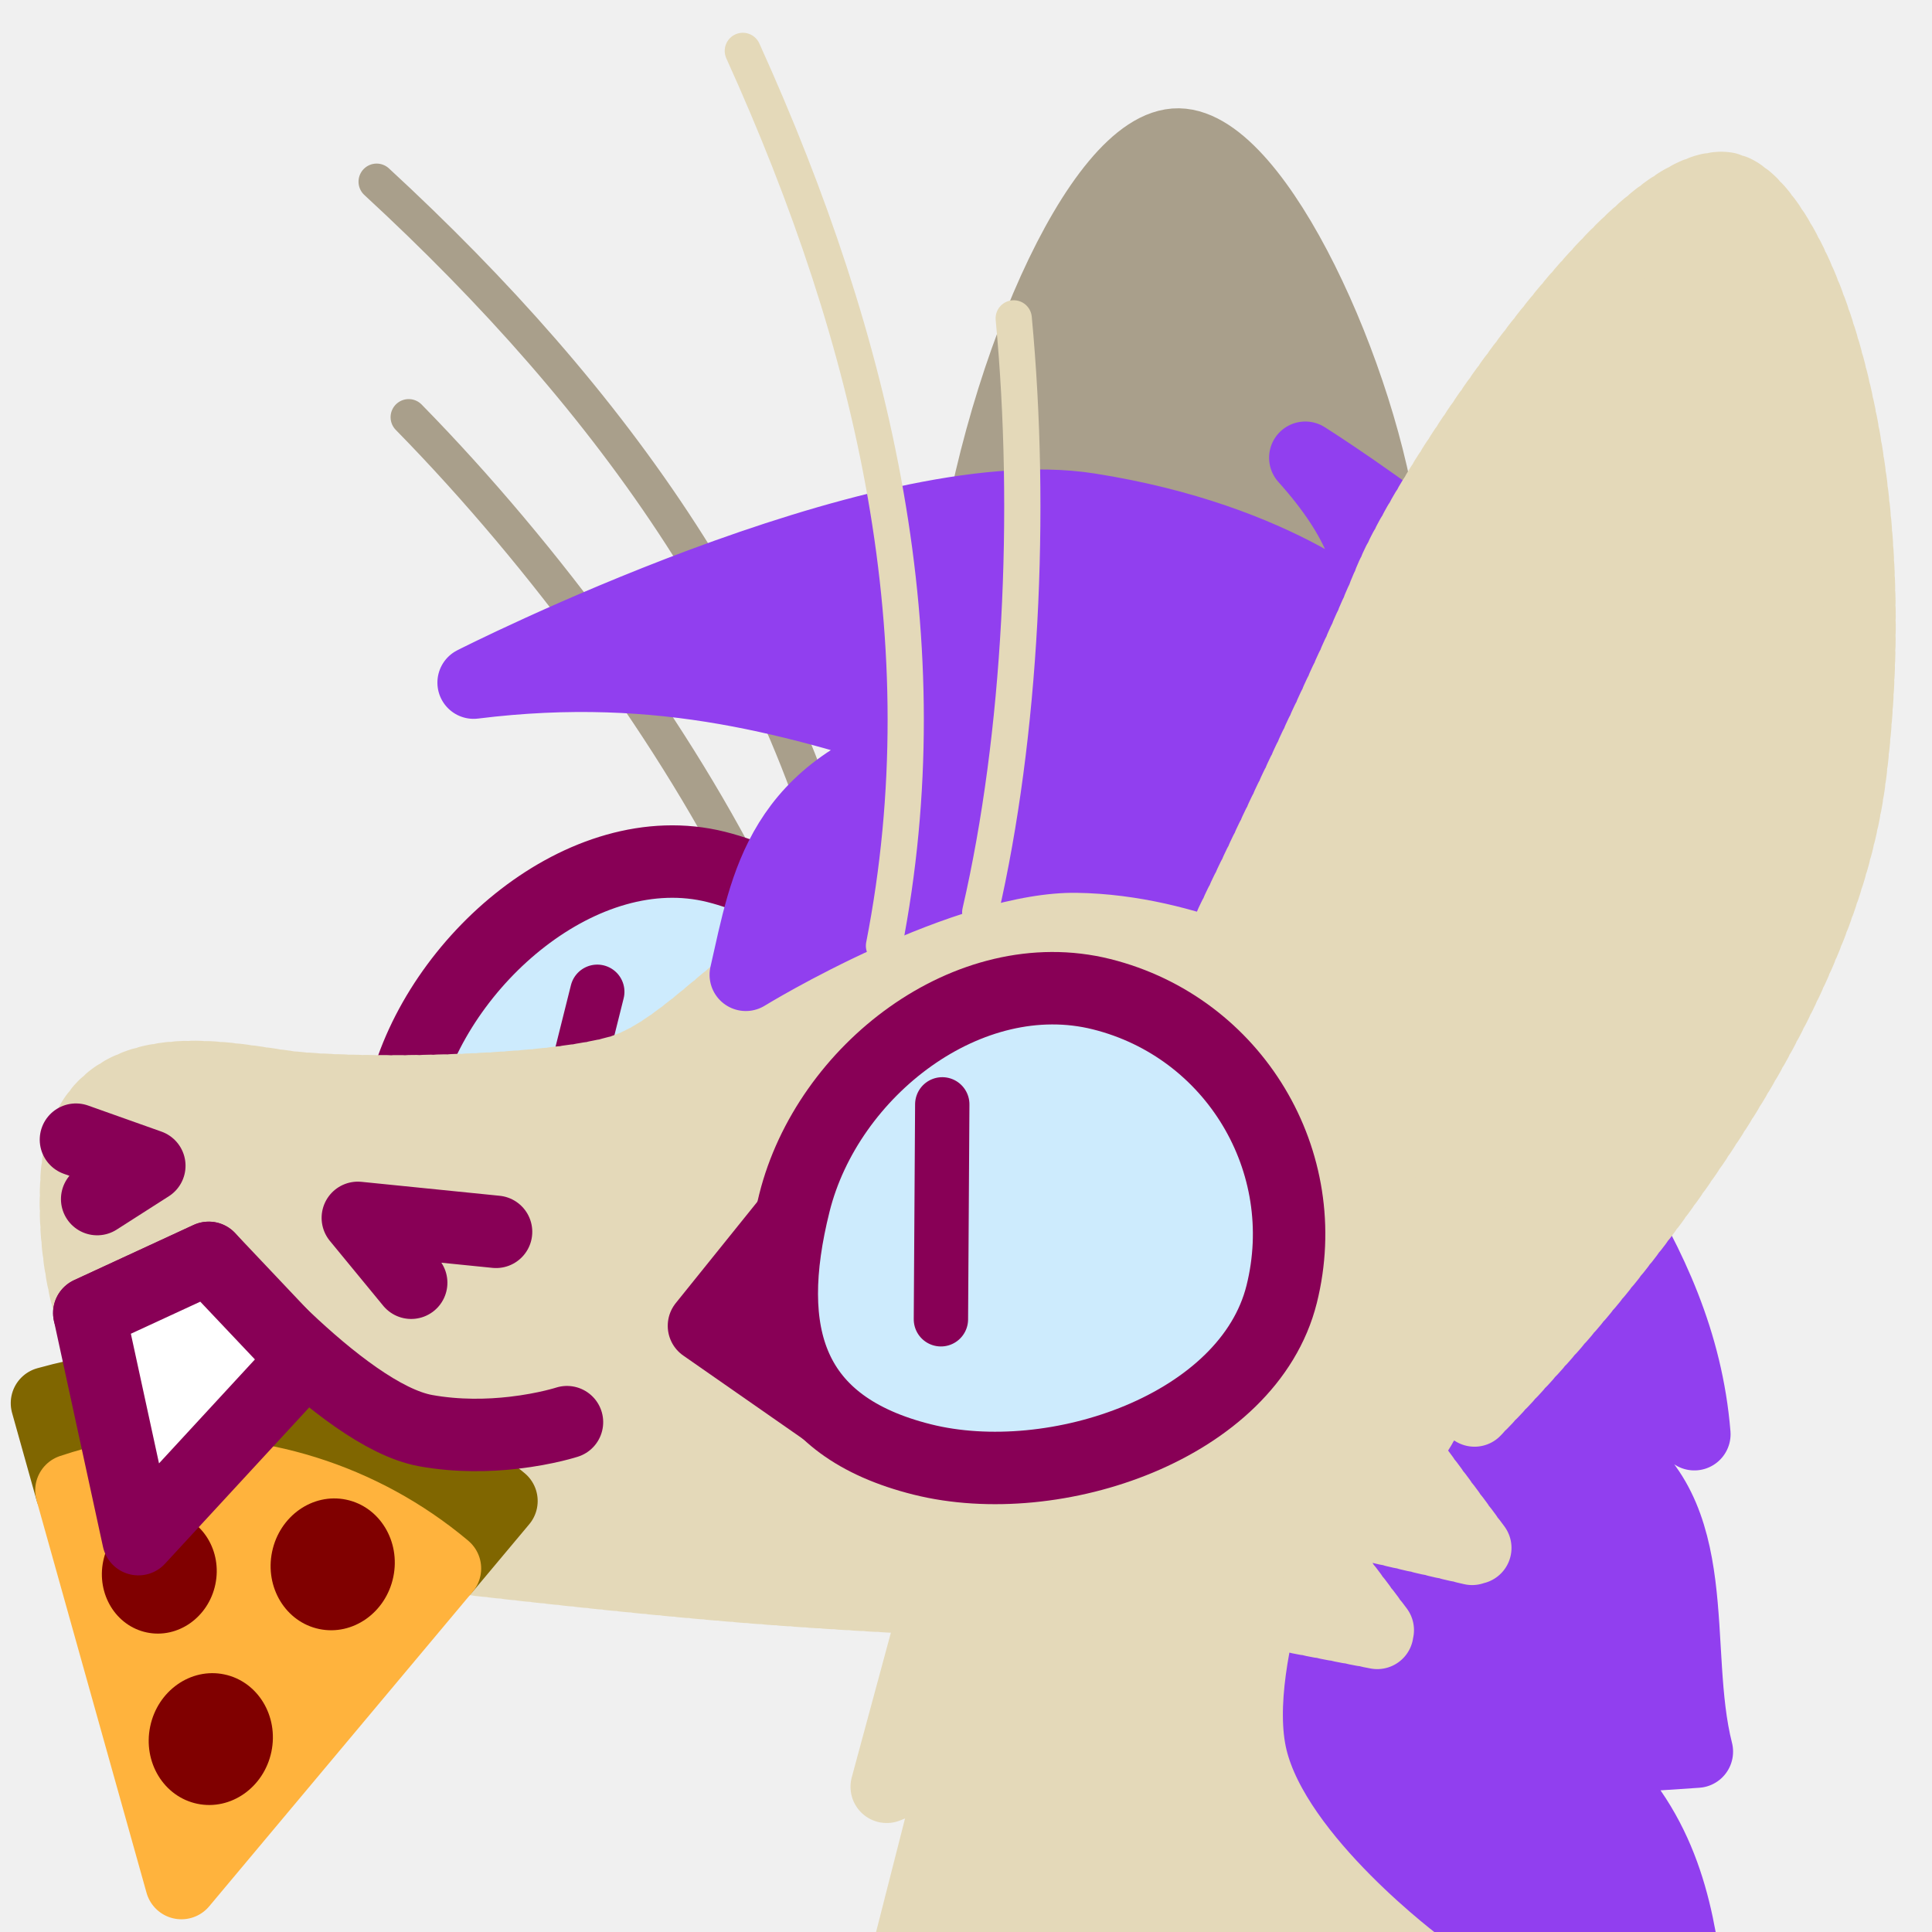
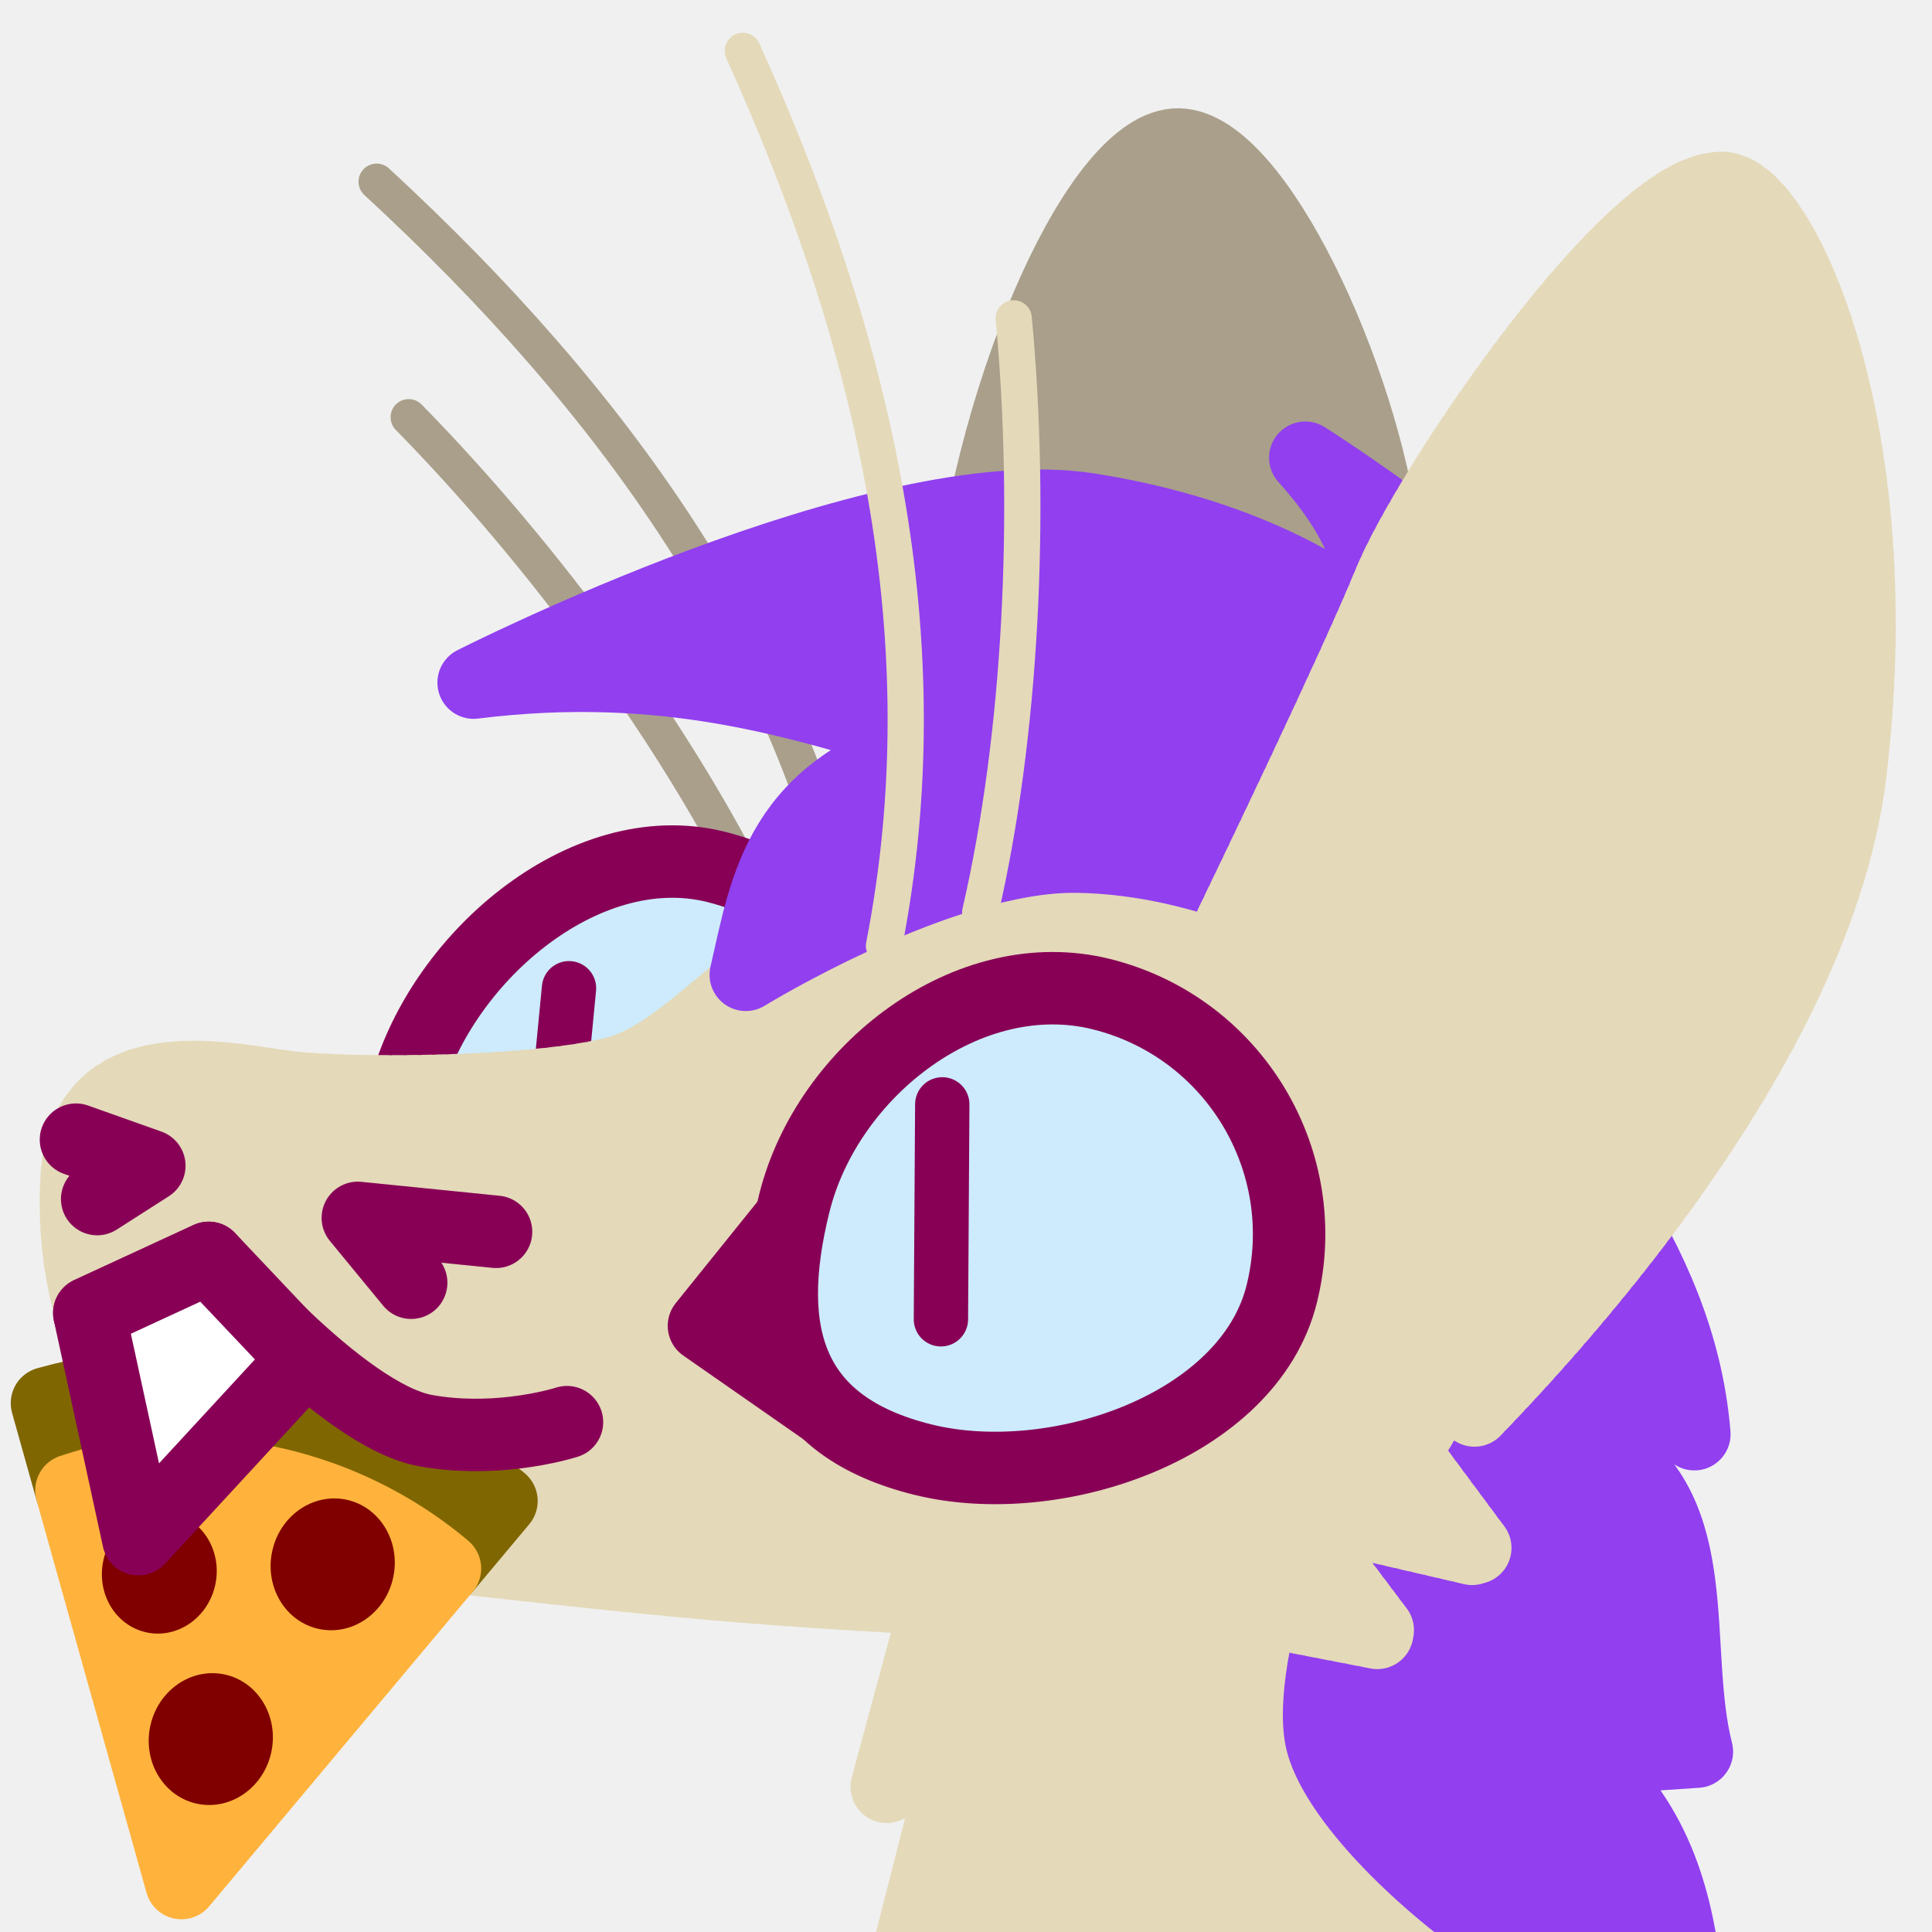
<svg xmlns="http://www.w3.org/2000/svg" version="1.1" id="svg824" width="1706.667" height="1706.667" viewBox="0 0 1706.667 1706.667">
  <defs id="defs828" />
  <g id="layer1" style="display:inline">
    <path style="display:inline;fill:#913fef;stroke:#913fef;stroke-width:64;stroke-linecap:round;stroke-linejoin:round;-inkscape-stroke:none;paint-order:fill markers stroke;stop-color:#000000" d="m 1298.031,865.098 c 70.798,131.454 185.382,239.025 198.706,401.828 -29.438,-19.135 -55.932,-14.719 -79.483,13.247 91.022,54.7 58.514,175.917 81.69,267.15 l -99.353,6.624 c 66.759,58.919 81.773,128.186 90.522,198.706 l -494.507,2.208 c -24.38,-41.481 23.115,-208.563 66.236,-227.044 0,0 3.379,-20.015 -75.353,-9.455 C 1015.23,1271.09 1172.184,1096.186 1298.031,865.098 Z" id="path3091" />
    <path style="opacity:1;fill:#e4d9b9;fill-opacity:1;stroke:#e4d9b9;stroke-width:64;stroke-linecap:round;stroke-linejoin:round;stroke-miterlimit:4;stroke-dasharray:none;stroke-dashoffset:0;stroke-opacity:1;paint-order:fill markers stroke;stop-color:#000000" d="m 848.093,1338.888 -64.785,239.508 62.822,-25.521 -51.043,200.244 459.384,-15.705 c 0,0 -127.607,-94.233 -149.202,-184.539 -21.595,-90.306 51.043,-253.25 51.043,-253.25 z" id="path3340" />
    <g id="g12988" transform="rotate(14.03742,864.68,1035.706)">
      <path style="display:inline;fill:none;fill-opacity:1;stroke:#a99f8b;stroke-width:32;stroke-linecap:round;stroke-linejoin:round;stroke-miterlimit:4;stroke-dasharray:none;stroke-dashoffset:0;stroke-opacity:1;paint-order:fill markers stroke;stop-color:#000000" d="m 214.247,510.634 c 146.957,90.167 298.173,215.743 401.657,338.766" id="path6280-0-6" />
      <path style="display:inline;fill:none;fill-opacity:1;stroke:#a99f8b;stroke-width:32;stroke-linecap:round;stroke-linejoin:round;stroke-miterlimit:4;stroke-dasharray:none;stroke-dashoffset:0;stroke-opacity:1;paint-order:fill markers stroke;stop-color:#000000" d="M 136.307,315.67 C 386.364,452.289 592.003,626.13 711.506,872.152" id="path6280-3" />
      <g id="g12997">
        <path id="path1915-9" style="display:inline;fill:#cdebfd;stroke:#880056;stroke-width:64;stroke-linecap:round;stroke-linejoin:round;paint-order:fill markers stroke;stop-color:#000000" d="m 792.618,1048.728 c 10e-6,120.717 -155.86,218.577 -276.577,218.577 -120.717,0 -160.577,-55.86 -160.577,-176.577 0,-120.717 97.86,-260.577 218.577,-260.577 120.717,0 218.577,97.86 218.577,218.577 z" />
-         <path style="opacity:1;fill:#ffffff;fill-opacity:1;stroke:#880056;stroke-width:48;stroke-linecap:round;stroke-linejoin:round;stroke-miterlimit:4;stroke-dasharray:none;stroke-dashoffset:0;stroke-opacity:1;paint-order:fill markers stroke;stop-color:#000000" d="M 498.974,962.622 V 1132.626" id="path2372" />
+         <path style="opacity:1;fill:#ffffff;fill-opacity:1;stroke:#880056;stroke-width:48;stroke-linecap:round;stroke-linejoin:round;stroke-miterlimit:4;stroke-dasharray:none;stroke-dashoffset:0;stroke-opacity:1;paint-order:fill markers stroke;stop-color:#000000" d="m 473.983,965.652 24.99,166.975" id="path2372" />
      </g>
      <path style="opacity:1;fill:#a99f8b;fill-opacity:1;stroke:#a99f8b;stroke-width:64;stroke-linecap:round;stroke-miterlimit:4;stroke-dasharray:none;stroke-dashoffset:0;stroke-opacity:1;paint-order:fill markers stroke;stop-color:#000000" d="m 834.171,894.549 c 0,0 -75.393,-160.403 -99.507,-341.537 -26.528,-199.265 14.089,-425.401 80.873,-441.019 66.784,-15.618 208.006,160.036 259.205,292.512 51.199,132.475 69.033,440.632 69.033,440.632 z" id="path1640" />
      <path id="path1148" style="display:inline;opacity:1;fill:#e4d9b9;stroke:#e4d9b9;stroke-width:64;stroke-linecap:round;stroke-linejoin:round;stroke-miterlimit:4;stroke-dasharray:6.4, 6.4;stroke-dashoffset:0;stroke-opacity:1;paint-order:fill markers stroke;stop-color:#000000" d="m 1299.055,1153.559 c 0,0 -0.108,-10.821 -0.951,-28.418 -0.422,-8.799 -1.026,-19.291 -1.895,-30.973 -0.869,-11.681 -2,-24.552 -3.473,-38.105 -1.473,-13.553 -3.289,-27.788 -5.523,-42.201 -2.235,-14.413 -4.889,-29.005 -8.043,-43.268 -1.577,-7.131 -3.279,-14.182 -5.115,-21.086 -1.836,-6.904 -3.807,-13.662 -5.922,-20.213 -2.115,-6.551 -4.373,-12.892 -6.787,-18.963 -2.414,-6.071 -4.983,-11.87 -7.715,-17.334 -2.732,-5.464 -5.935,-10.786 -9.539,-15.961 -3.604,-5.175 -7.611,-10.205 -11.949,-15.084 -4.338,-4.879 -9.007,-9.609 -13.94,-14.186 -4.932,-4.576 -10.126,-8.999 -15.514,-13.266 -5.387,-4.266 -10.967,-8.375 -16.67,-12.324 -5.703,-3.949 -11.53,-7.738 -17.41,-11.363 -11.761,-7.251 -23.737,-13.847 -35.371,-19.76 -11.634,-5.913 -22.926,-11.142 -33.32,-15.66 -10.395,-4.519 -19.891,-8.326 -27.934,-11.395 -16.085,-6.137 -26.354,-9.318 -26.354,-9.318 -106.831,-15.988 -232.175,6.969 -312.625,60.014 -101.267,66.77 -136.887,176.629 -198.707,211.955 -61.82,35.325 -225.2,77.273 -280.396,83.897 -55.196,6.623 -183.25,6.625 -161.172,123.641 22.078,117.016 112.599,282.605 377.541,247.279 264.942,-35.326 313.515,-44.157 536.508,-88.314 22.897,-4.534 53.848,-18.32 86.828,-36.947 l 213.871,-11.428 -92.926,-75.256 c 5.358,-4.84 10.6,-9.718 15.633,-14.637 l 142.076,-2.375 -84.881,-69.668 c 3.481,-6.554 6.481,-13.021 8.627,-19.307 1.052,-3.082 2.033,-6.627 3.047,-9.977 z" />
      <path style="display:inline;fill:#913fef;stroke:#913fef;stroke-width:64;stroke-linecap:round;stroke-linejoin:round;-inkscape-stroke:none;paint-order:fill markers stroke;stop-color:#000000" d="M 880.931,744.045 C 763.916,771.643 622.613,916.257 622.613,916.257 620.953,833.211 611.28,749.437 735.213,677.809 c -124.695,-7.457 -249.288,-15.117 -408.452,46.365 0,0 303.226,-263.622 490.142,-280.397 172.212,-15.455 264.942,37.533 264.942,37.533 -0.192,-45.683 -31.458,-88.259 -90.522,-128.055 0,0 295.852,97.145 333.385,194.291 37.533,97.145 28.702,167.796 28.702,167.796 l -243.752,34.923 c 0,0 -111.711,-33.819 -228.727,-6.221 z" id="path1637" />
      <g id="g17206" transform="rotate(11.7621,-1427.524,6898.75)">
        <path id="path8777" style="fill:#806600;fill-opacity:1;stroke:#806600;stroke-width:64;stroke-linecap:round;stroke-linejoin:round;stroke-miterlimit:4;stroke-dasharray:none;stroke-opacity:1;paint-order:fill markers stroke;stop-color:#000000" d="m -816.701,718.15 a 440.255,440.255 0 0 0 -205.68,49.43 l 36.859,71.064 a 358.352,358.352 0 0 1 18.535,-10.121 358.352,358.352 0 0 1 47.906,-17.867 358.352,358.352 0 0 1 49.961,-10.867 358.352,358.352 0 0 1 50.998,-3.648 358.352,358.352 0 0 1 17.584,0.432 358.352,358.352 0 0 1 17.541,1.295 358.352,358.352 0 0 1 17.457,2.152 358.352,358.352 0 0 1 17.33,3.006 358.352,358.352 0 0 1 17.16,3.855 358.352,358.352 0 0 1 16.951,4.689 358.352,358.352 0 0 1 16.701,5.518 358.352,358.352 0 0 1 16.41,6.33 358.352,358.352 0 0 1 16.08,7.129 358.352,358.352 0 0 1 15.711,7.908 358.352,358.352 0 0 1 0.76,0.43 l 36.727,-68.523 a 440.255,440.255 0 0 0 -204.992,-52.211 z" transform="rotate(-14.03742,864.68,1035.706)" />
        <path id="path955" style="fill:#ffb33d;fill-opacity:1;stroke:#ffb33d;stroke-width:64;stroke-linecap:round;stroke-linejoin:round;stroke-miterlimit:4;stroke-dasharray:none;stroke-opacity:1;paint-order:fill markers stroke;stop-color:#000000" d="m -648.436,838.885 a 358.352,358.352 0 0 0 -0.76,-0.43 358.352,358.352 0 0 0 -15.711,-7.908 358.352,358.352 0 0 0 -16.08,-7.129 358.352,358.352 0 0 0 -16.41,-6.33 358.352,358.352 0 0 0 -16.701,-5.518 358.352,358.352 0 0 0 -16.951,-4.689 358.352,358.352 0 0 0 -17.16,-3.855 358.352,358.352 0 0 0 -17.33,-3.006 358.352,358.352 0 0 0 -17.457,-2.152 358.352,358.352 0 0 0 -17.541,-1.295 358.352,358.352 0 0 0 -17.584,-0.432 358.352,358.352 0 0 0 -50.998,3.648 358.352,358.352 0 0 0 -49.961,10.867 358.352,358.352 0 0 0 -47.906,17.867 358.352,358.352 0 0 0 -18.535,10.121 l 165.84,319.75 z" transform="rotate(-14.03742,864.68,1035.706)" />
        <ellipse style="fill:#800000;fill-opacity:1;stroke:none;stroke-width:64;stroke-linecap:round;stroke-linejoin:round;stroke-opacity:1;paint-order:fill markers stroke;stop-color:#000000" id="path11519" cx="-1171.748" cy="1072.718" transform="rotate(-14.03742)" rx="50.586" ry="53.997" />
        <ellipse style="display:inline;fill:#800000;fill-opacity:1;stroke:none;stroke-width:64;stroke-linecap:round;stroke-linejoin:round;stroke-opacity:1;paint-order:fill markers stroke;stop-color:#000000" id="path11519-9" cx="-1097.245" cy="1207.408" transform="rotate(-14.03742)" rx="54.685" ry="58.371" />
        <ellipse style="display:inline;fill:#800000;fill-opacity:1;stroke:none;stroke-width:64;stroke-linecap:round;stroke-linejoin:round;stroke-opacity:1;paint-order:fill markers stroke;stop-color:#000000" id="path11519-9-8" cx="-1023.284" cy="1034.333" transform="rotate(-14.03742)" rx="54.685" ry="58.371" />
      </g>
      <path id="path13483" style="display:inline;opacity:1;fill:#e4d9b9;stroke:#e4d9b9;stroke-width:64;stroke-linecap:round;stroke-linejoin:round;stroke-miterlimit:4;stroke-dasharray:6.4, 6.4;stroke-dashoffset:0;stroke-opacity:1;paint-order:fill markers stroke;stop-color:#000000" d="m 1292.465,32.427 c -78.399,13.079 -189.645,320.445 -202.472,409.824 -11.421,79.578 -53.232,282.096 -65.136,339.497 0,0 10.652,1.448 27.528,4.855 8.438,1.703 18.431,3.896 29.428,6.643 10.996,2.747 22.995,6.046 35.443,9.964 12.448,3.918 25.347,8.453 38.14,13.67 6.397,2.608 12.767,5.386 19.043,8.343 6.276,2.957 12.455,6.091 18.471,9.413 6.016,3.322 11.867,6.83 17.485,10.532 5.618,3.702 11.002,7.599 16.084,11.698 5.082,4.099 9.861,8.401 14.268,12.912 4.407,4.512 8.441,9.234 12.036,14.174 3.594,4.94 7.082,10.238 10.462,15.828 3.38,5.591 6.651,11.474 9.815,17.588 3.164,6.113 6.22,12.455 9.167,18.963 2.947,6.508 5.786,13.182 8.515,19.957 5.458,13.549 10.477,27.505 15.053,41.354 4.576,13.849 8.71,27.591 12.393,40.717 3.683,13.126 6.917,25.635 9.696,37.015 2.779,11.379 5.101,21.629 6.965,30.239 3.728,17.219 5.614,27.874 5.614,27.874 76.201,-131.87 213.467,-405.661 185.463,-627.421 C 1487.585,202.448 1343.305,23.946 1292.465,32.427 Z" />
      <g id="g13003">
        <path style="opacity:1;fill:#e4d9b9;fill-opacity:1;stroke:none;stroke-width:64;stroke-linecap:round;stroke-linejoin:round;stroke-miterlimit:4;stroke-dasharray:none;stroke-dashoffset:0;stroke-opacity:1;paint-order:fill markers stroke;stop-color:#000000" d="m 132.471,1346.787 90.522,-72.859 c 0,0 146.935,106.632 222.993,101.561 66.235,-4.416 119.224,-37.533 119.224,-37.533 l -32.922,-235.898 -431.652,43.553 -7.57,162.817 z" id="path3264" />
        <path style="opacity:1;fill:none;fill-opacity:1;stroke:#880056;stroke-width:64;stroke-linecap:round;stroke-linejoin:round;stroke-miterlimit:4;stroke-dasharray:none;stroke-dashoffset:0;stroke-opacity:1;paint-order:fill markers stroke;stop-color:#000000" d="m 83.898,1201.07 68.443,6.623 -37.533,39.741" id="path2163" />
        <path style="opacity:1;fill:none;fill-opacity:1;stroke:#880056;stroke-width:64;stroke-linecap:round;stroke-linejoin:round;stroke-miterlimit:4;stroke-dasharray:none;stroke-dashoffset:0;stroke-opacity:1;paint-order:fill markers stroke;stop-color:#000000" d="m 401.828,1251.85 -59.612,-44.157 121.432,-17.663" id="path2198" />
        <path style="opacity:1;fill:#e4d9b9;fill-opacity:1;stroke:#880056;stroke-width:64;stroke-linecap:round;stroke-linejoin:round;stroke-miterlimit:4;stroke-dasharray:none;stroke-dashoffset:0;stroke-opacity:1;paint-order:fill markers stroke;stop-color:#000000" d="m 132.471,1346.787 90.522,-72.859 c 0,0 146.935,106.632 222.993,101.561 28.819,-1.921 55.13,-9.276 75.66,-16.973 13.914,-5.216 25.172,-10.589 32.756,-14.534 6.945,-3.612 10.808,-6.027 10.808,-6.027" id="path2200" />
        <path style="opacity:1;fill:#ffffff;fill-opacity:1;stroke:#880056;stroke-width:64;stroke-linecap:round;stroke-linejoin:round;stroke-miterlimit:4;stroke-dasharray:none;stroke-dashoffset:0;stroke-opacity:1;paint-order:fill markers stroke;stop-color:#000000" d="m 222.993,1530.039 -90.522,-183.251 90.522,-72.859 103.769,66.235 z" id="path2202" />
      </g>
      <g id="g12993">
        <path style="opacity:1;fill:#880056;fill-opacity:1;stroke:#880056;stroke-width:64;stroke-linecap:round;stroke-linejoin:round;stroke-miterlimit:4;stroke-dasharray:none;stroke-dashoffset:0;stroke-opacity:1;paint-order:fill markers stroke;stop-color:#000000" d="m 661.976,1226.049 53.367,-115.501 86.531,168.711 z" id="path7852" />
        <path id="path1915" style="opacity:1;fill:#cdebfd;stroke:#880056;stroke-width:64;stroke-linecap:round;stroke-linejoin:round;paint-order:fill markers stroke;stop-color:#000000" d="m 1150.289,1075.222 c 0,120.717 -151.86,218.577 -272.577,218.577 -120.717,0 -164.577,-71.86 -164.577,-192.577 -2e-5,-120.717 97.86,-244.577 218.577,-244.577 120.717,-2e-5 218.577,97.86 218.577,218.577 z" />
        <path style="opacity:1;fill:#ffffff;fill-opacity:1;stroke:#880056;stroke-width:48;stroke-linecap:round;stroke-linejoin:round;stroke-miterlimit:4;stroke-dasharray:none;stroke-dashoffset:0;stroke-opacity:1;paint-order:fill markers stroke;stop-color:#000000" d="M 818.741,985.185 863.639,1169.675" id="path2350" />
      </g>
      <path style="opacity:1;fill:none;fill-opacity:1;stroke:#e4d9b9;stroke-width:32;stroke-linecap:round;stroke-linejoin:round;stroke-miterlimit:4;stroke-dasharray:none;stroke-dashoffset:0;stroke-opacity:1;paint-order:fill markers stroke;stop-color:#000000" d="M 422.098,125.101 C 599.1,348.402 720.689,588.661 734.815,861.807" id="path6280" />
      <path style="display:inline;fill:none;fill-opacity:1;stroke:#e4d9b9;stroke-width:32;stroke-linecap:round;stroke-linejoin:round;stroke-miterlimit:4;stroke-dasharray:none;stroke-dashoffset:0;stroke-opacity:1;paint-order:fill markers stroke;stop-color:#000000" d="m 711.568,296.293 c 57.336,162.601 95.675,355.385 98.55,516.119" id="path6280-0" />
    </g>
  </g>
</svg>
